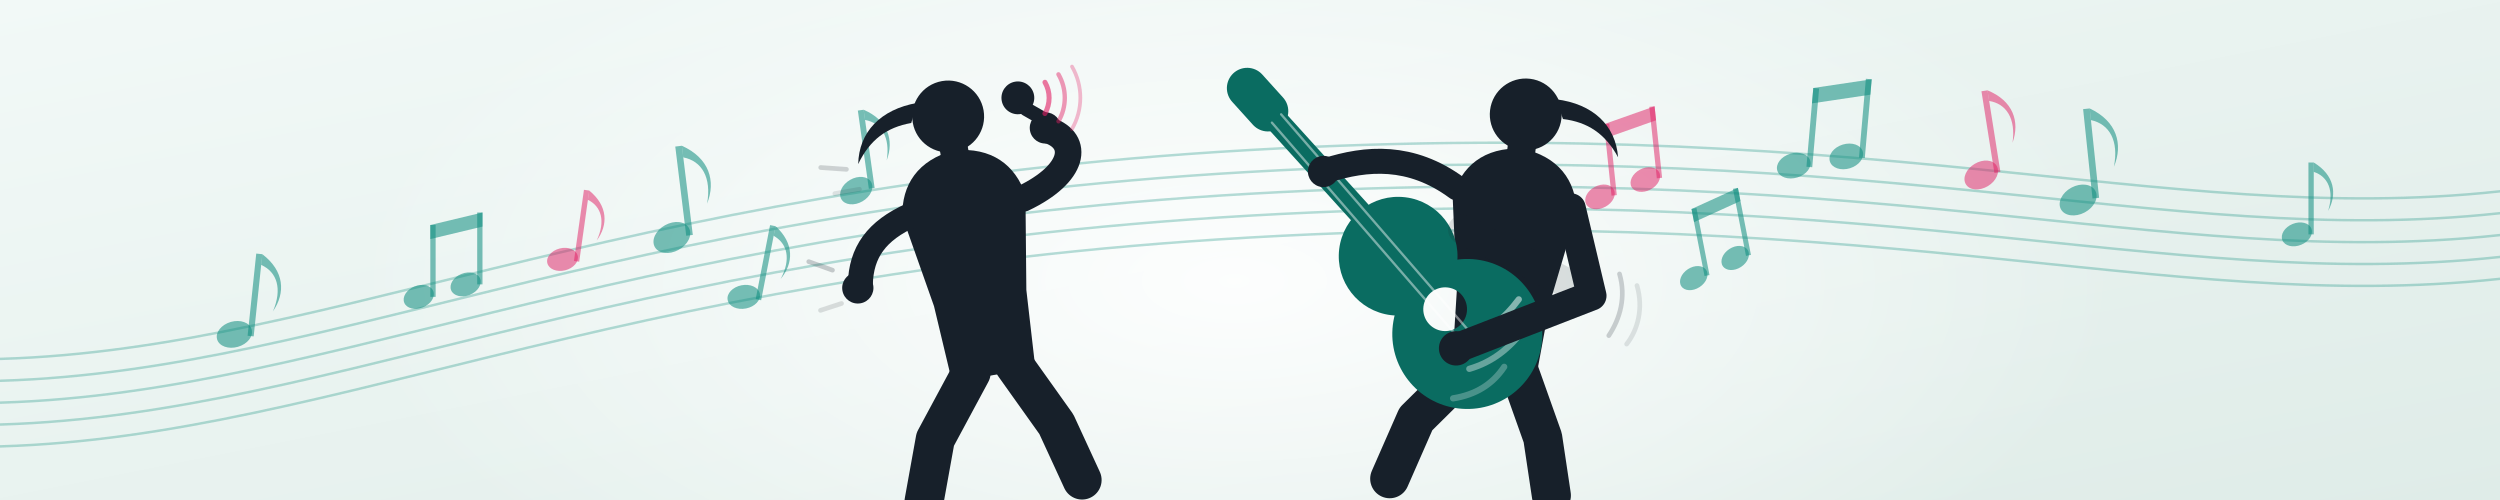
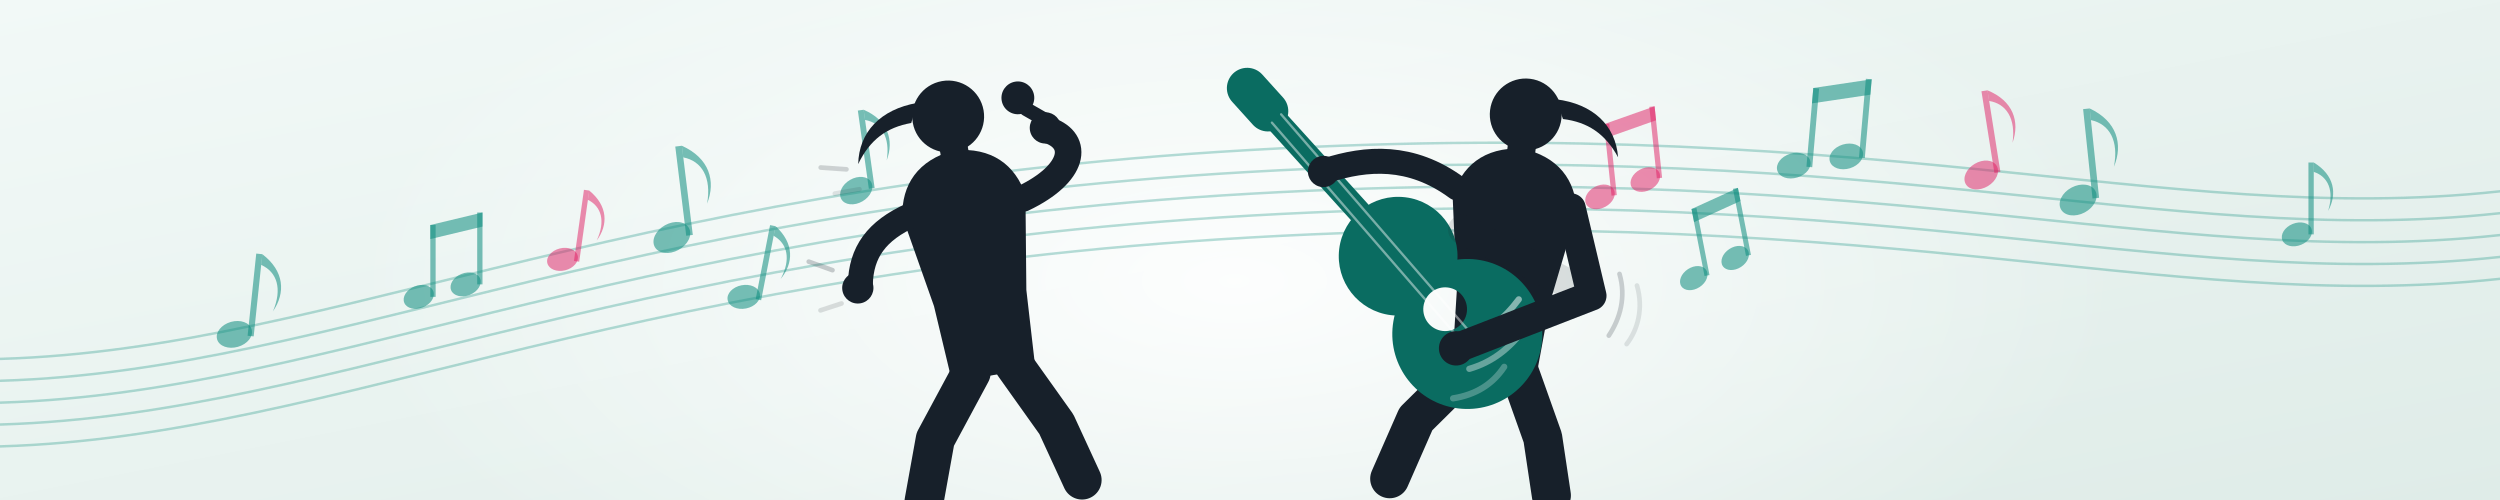
<svg xmlns="http://www.w3.org/2000/svg" viewBox="0 0 1600 320" width="1600" height="320">
  <defs>
    <linearGradient id="wash" x1="0" y1="0" x2="1" y2="1">
      <stop offset="0" stop-color="#f2f9f7" />
      <stop offset="1" stop-color="#dfece8" />
    </linearGradient>
    <radialGradient id="glow" cx=".5" cy=".5" r=".5">
      <stop offset="0" stop-color="#ffffff" stop-opacity=".9" />
      <stop offset="1" stop-color="#ffffff" stop-opacity="0" />
    </radialGradient>
    <mask id="soundhole">
      <rect x="-400" y="-400" width="1200" height="800" fill="#ffffff" />
      <circle cx="-36" cy="-38" r="14" fill="#000000" />
    </mask>
    <g id="note">
      <ellipse cx="0" cy="0" rx="10" ry="7.2" transform="rotate(-22)" />
      <rect x="7.4" y="-46" width="3.4" height="46" />
      <path d="M10.8 -46C24 -38 26 -26 20 -15C24 -28 20 -37 10.8 -40Z" />
    </g>
    <g id="pair">
      <ellipse cx="0" cy="0" rx="10" ry="7.2" transform="rotate(-22)" />
      <ellipse cx="30" cy="-8" rx="10" ry="7.2" transform="rotate(-22 30 -8)" />
      <rect x="7.4" y="-46" width="3.4" height="46" />
      <rect x="37.4" y="-54" width="3.4" height="46" />
      <path d="M7.4 -46L40.8 -54L40.8 -45L7.4 -37Z" />
    </g>
  </defs>
  <rect width="1600" height="320" fill="url(#wash)" />
  <ellipse cx="790" cy="180" rx="560" ry="260" fill="url(#glow)" />
  <g fill="none" stroke="#0e8c7e" stroke-opacity=".3" stroke-width="1.6">
    <path d="M-20 230C200 230 380 120 800 96C1220 72 1400 150 1620 120" />
    <path d="M-20 244C200 244 380 134 800 110C1220 86 1400 164 1620 134" />
    <path d="M-20 258C200 258 380 148 800 124C1220 100 1400 178 1620 148" />
    <path d="M-20 272C200 272 380 162 800 138C1220 114 1400 192 1620 162" />
    <path d="M-20 286C200 286 380 176 800 152C1220 128 1400 206 1620 176" />
  </g>
  <g fill="#0e8c7e" fill-opacity=".55">
    <use href="#note" transform="translate(548 122) scale(1.1) rotate(-8)" />
    <use href="#note" transform="translate(476 190) scale(1.05) rotate(11)" />
    <use href="#pair" transform="translate(1084 178) scale(.95) rotate(-11)" />
    <use href="#note" transform="translate(150 214) scale(1.15) rotate(6)" />
    <use href="#pair" transform="translate(268 190)" />
    <use href="#note" transform="translate(430 152) scale(1.25) rotate(-7)" />
    <use href="#pair" transform="translate(1148 106) scale(1.1) rotate(5)" />
    <use href="#note" transform="translate(1330 128) scale(1.25) rotate(-6)" />
    <use href="#note" transform="translate(1470 150)" />
  </g>
  <g fill="#e11d63" fill-opacity=".5">
    <use href="#pair" transform="translate(1024 126) rotate(-6)" />
    <use href="#note" transform="translate(360 166) rotate(8)" />
    <use href="#note" transform="translate(1268 112) scale(1.15) rotate(-9)" />
  </g>
  <g transform="translate(636 240) rotate(-10)">
    <g fill="#17202a">
      <path d="M-18 -180C-42 -180 -58 -168 -62 -148C-52 -162 -40 -168 -24 -168Z" />
      <circle cx="0" cy="-168" r="23" />
      <rect x="-9" y="-152" width="18" height="16" />
      <path d="M0 -146C-24 -144 -37 -130 -40 -110L-30 -50L-27 0L27 0L30 -50L40 -110C37 -130 24 -144 0 -146Z" />
      <circle cx="-76" cy="-70" r="10" />
      <circle cx="60" cy="-150" r="10" />
    </g>
    <g fill="none" stroke="#17202a" stroke-linecap="round" stroke-linejoin="round">
      <path d="M-14 -4L-44 34L-58 72" stroke-width="25" />
      <path d="M14 -4L34 38L44 76" stroke-width="25" />
      <path d="M-34 -110C-58 -104 -70 -92 -74 -72" stroke-width="16" />
      <path d="M38 -108C74 -118 80 -138 62 -148" stroke-width="17" />
    </g>
    <g fill="none" stroke="#17202a" stroke-linecap="round" stroke-width="3">
      <path d="M-90 -84L-104 -92" stroke-opacity=".22" />
      <path d="M-88 -62L-102 -60" stroke-opacity=".14" />
      <path d="M-70 -146L-86 -150" stroke-opacity=".18" />
      <path d="M-64 -132L-80 -132" stroke-opacity=".11" />
    </g>
    <g fill="#17202a">
      <circle cx="46" cy="-172" r="10.5" />
      <path d="M50 -164L62 -154" stroke="#17202a" stroke-width="9" stroke-linecap="round" />
    </g>
-     <g fill="none" stroke="#e11d63" stroke-linecap="round">
-       <path d="M64.8 -178.8A20 20 0 0 1 61.3 -159.1" stroke-width="3.2" stroke-opacity=".6" />
-       <path d="M74.2 -182.3A30 30 0 0 1 69 -152.7" stroke-width="2.8" stroke-opacity=".45" />
-       <path d="M83.6 -185.7A40 40 0 0 1 76.6 -146.3" stroke-width="2.4" stroke-opacity=".3" />
-     </g>
  </g>
  <g transform="translate(956 240) rotate(7)">
    <g fill="#17202a">
      <path d="M18 -180C42 -180 58 -168 62 -148C52 -162 40 -168 24 -168Z" />
      <circle cx="0" cy="-168" r="23" />
      <rect x="-9" y="-152" width="18" height="16" />
      <path d="M0 -146C-24 -144 -37 -130 -40 -110L-30 -50L-27 0L27 0L30 -50L40 -110C37 -130 24 -144 0 -146Z" />
    </g>
    <g fill="none" stroke="#17202a" stroke-linecap="round" stroke-linejoin="round">
      <path d="M-16 -4L-46 34L-58 74" stroke-width="25" />
      <path d="M16 -4L36 36L46 72" stroke-width="25" />
    </g>
    <g mask="url(#soundhole)">
      <g fill="#0a6c61">
        <circle cx="-20" cy="-24" r="48" />
        <circle cx="-70" cy="-68" r="38" />
      </g>
      <g fill="none" stroke="#0a6c61" stroke-linecap="round">
        <path d="M-98 -93L-164 -150" stroke-width="15" />
        <path d="M-164 -150L-179 -163" stroke-width="26" />
      </g>
    </g>
    <g fill="none" stroke="#ffffff" stroke-linecap="round">
      <path d="M-155.4 -149L-11.4 -19" stroke-width="1.5" stroke-opacity=".45" />
      <path d="M-160.6 -143L-16.6 -13" stroke-width="1.5" stroke-opacity=".45" />
      <path d="M10 -50C2 -36 -8 -26 -22 -20" stroke-width="4" stroke-opacity=".5" />
      <path d="M16 -32C8 -18 -2 -8 -16 -2" stroke-width="4" stroke-opacity=".38" />
      <path d="M6 -6C0 6 -10 14 -24 18" stroke-width="4" stroke-opacity=".26" />
    </g>
    <path d="M56 -58L-31 -90" fill="none" stroke="#17202a" stroke-opacity=".13" stroke-width="19" stroke-linecap="round" />
    <g fill="none" stroke="#17202a" stroke-linecap="round" stroke-linejoin="round">
      <path d="M36 -112L56 -58L-26 -14" stroke-width="19" />
      <path d="M-38 -116C-70 -134 -98 -128 -122 -117" stroke-width="16" />
    </g>
    <g fill="#17202a">
      <circle cx="-26" cy="-14" r="11" />
      <circle cx="-124" cy="-116" r="10" />
    </g>
    <g fill="none" stroke="#17202a" stroke-linecap="round" stroke-width="3">
      <path d="M72 -74C78 -60 76 -46 70 -34" stroke-opacity=".2" />
      <path d="M84 -68C90 -54 88 -40 82 -30" stroke-opacity=".11" />
    </g>
  </g>
</svg>
